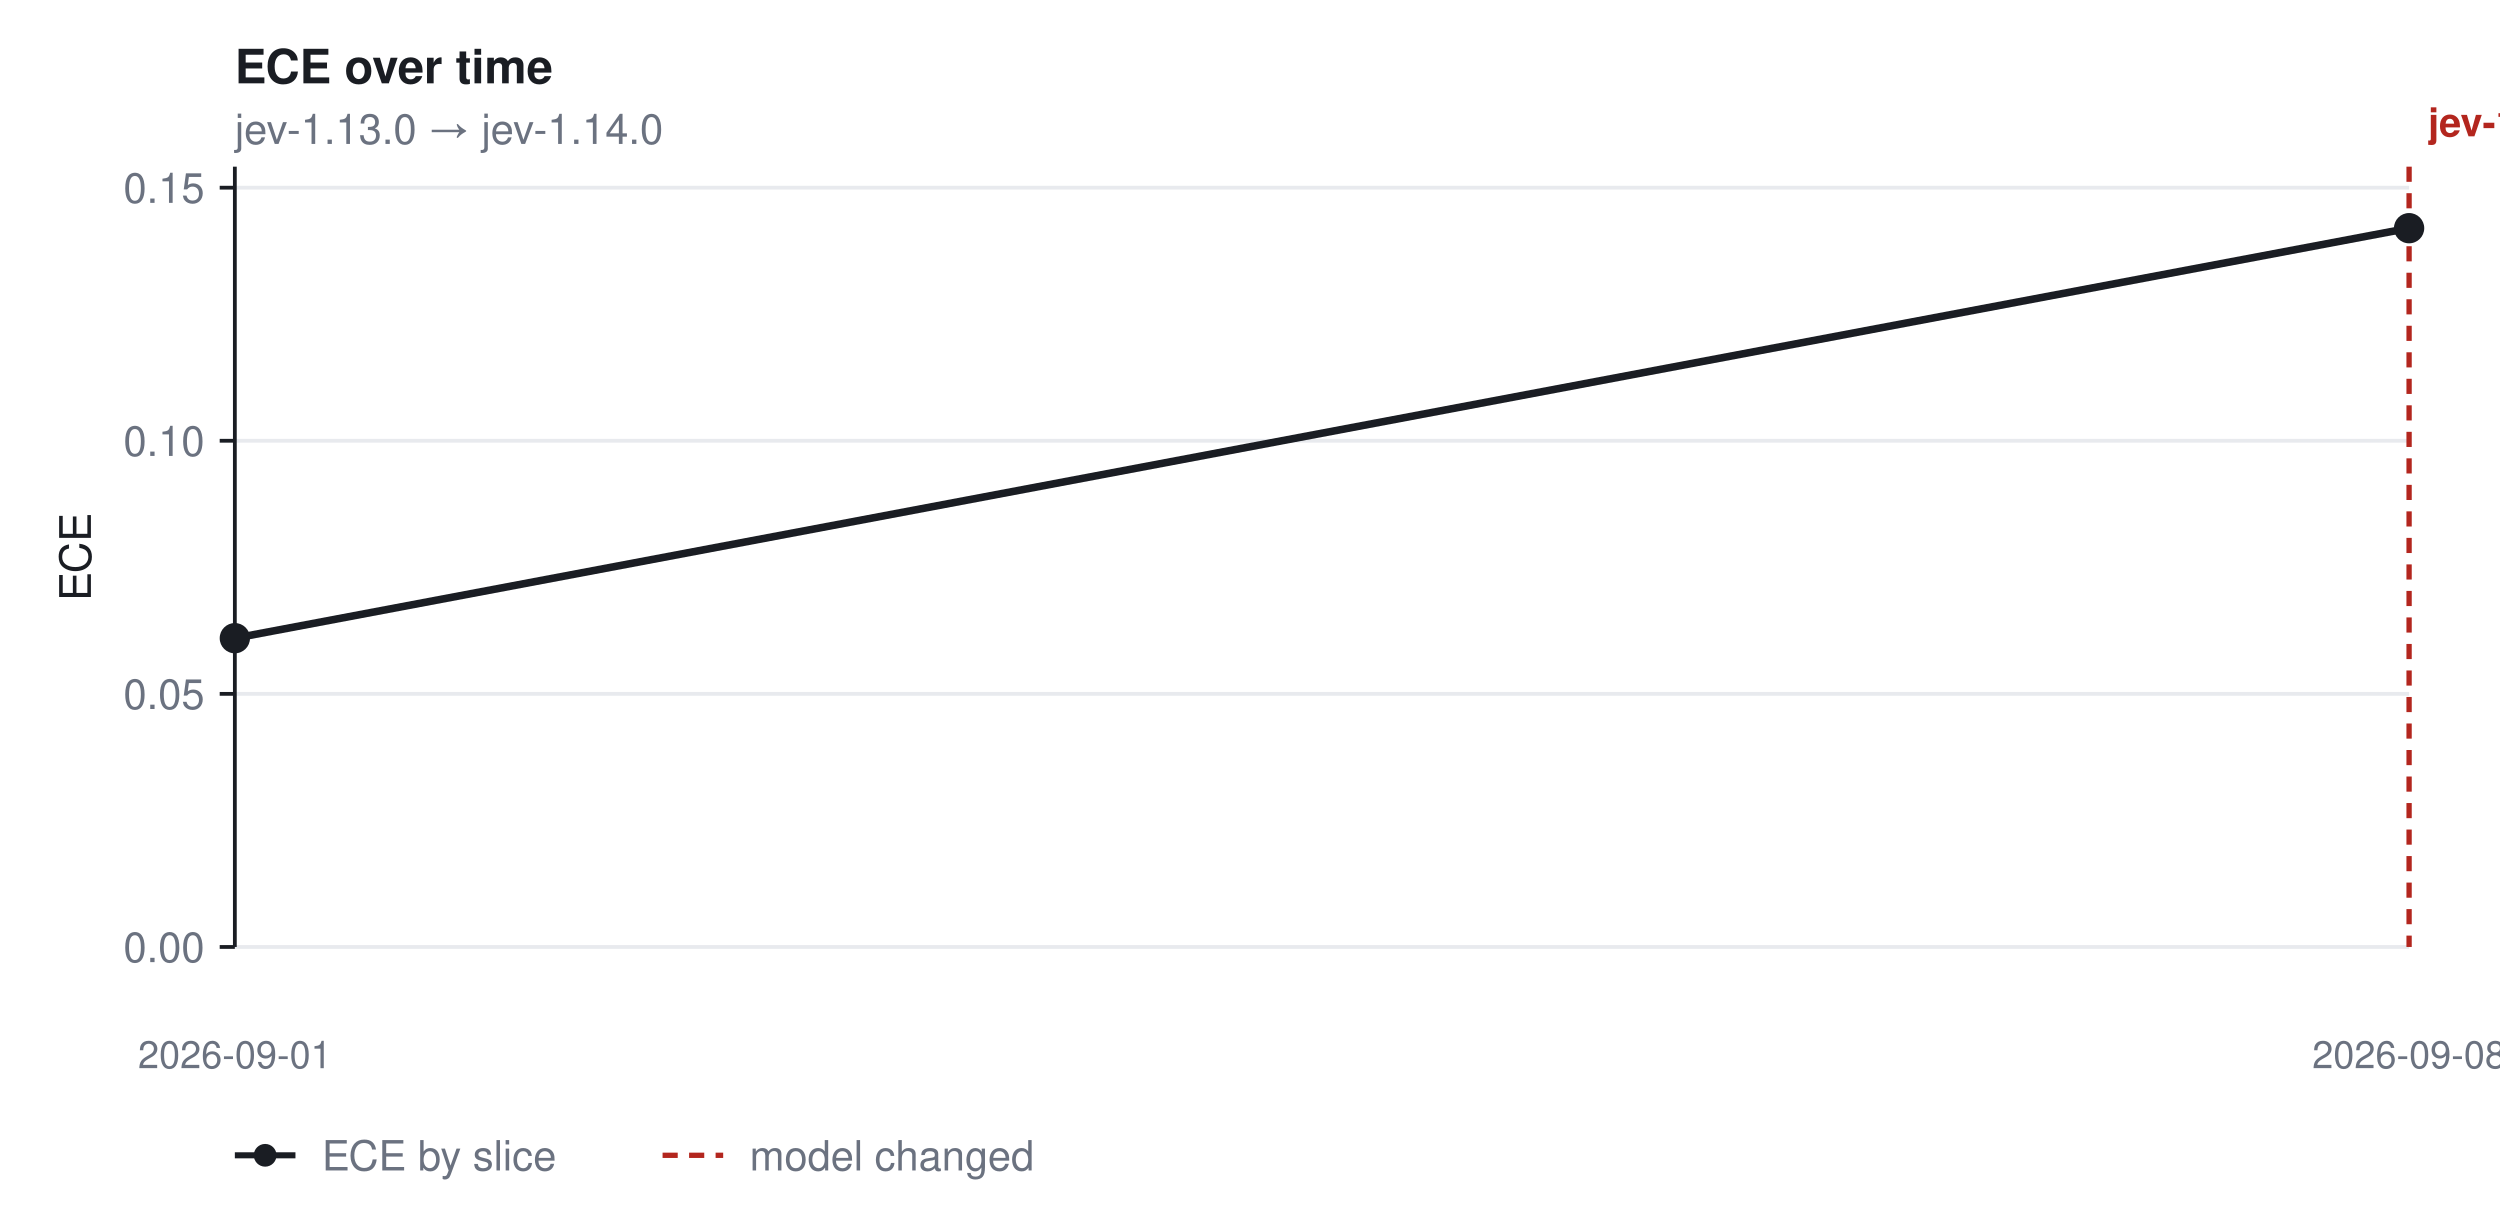
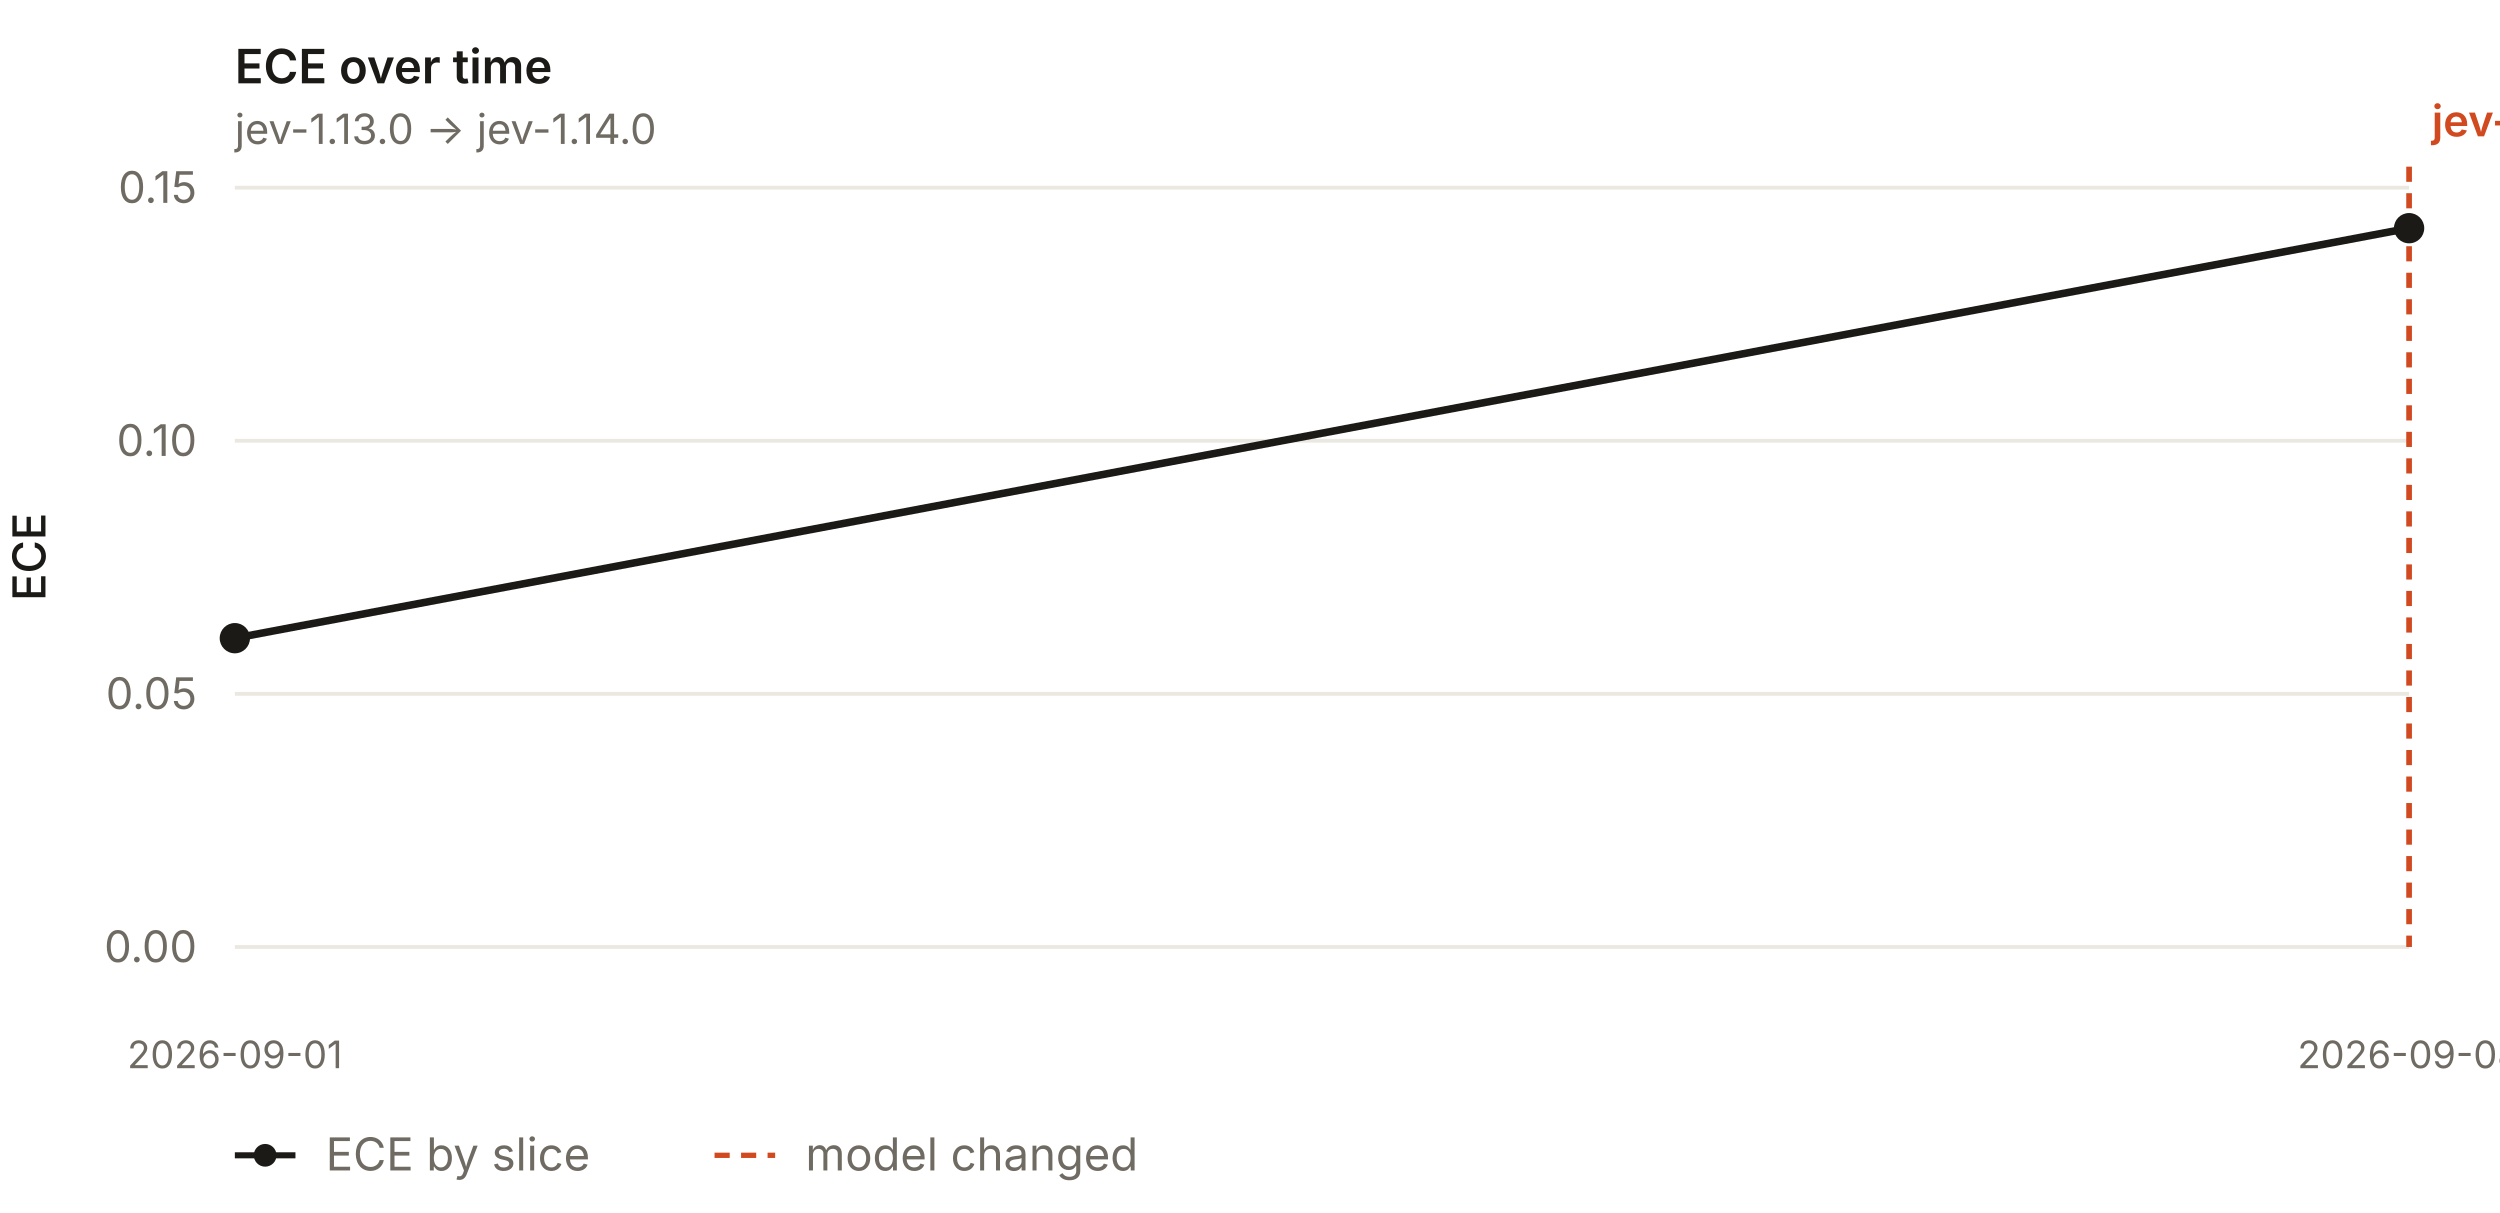
- <svg xmlns="http://www.w3.org/2000/svg" viewBox="0 0 660.00 320.00" class="chart" role="img" aria-label="ECE over time" preserveAspectRatio="xMidYMid meet">
-   <text x="62.00" y="22.00" text-anchor="start" font-family="-apple-system, BlinkMacSystemFont, 'Segoe UI', ui-sans-serif, Helvetica, Arial, sans-serif" font-size="12.5" font-weight="600" fill="#1a1d23">ECE over time</text>
-   <text x="62.00" y="38.00" text-anchor="start" font-family="-apple-system, BlinkMacSystemFont, 'Segoe UI', ui-sans-serif, Helvetica, Arial, sans-serif" font-size="11.0" font-weight="400" fill="#6b7280">jev-1.13.0 → jev-1.14.0</text>
-   <line x1="62.00" y1="250.00" x2="636.00" y2="250.00" stroke="#e8eaee" stroke-width="1.00" />
-   <line x1="62.00" y1="183.18" x2="636.00" y2="183.18" stroke="#e8eaee" stroke-width="1.00" />
-   <line x1="62.00" y1="116.36" x2="636.00" y2="116.36" stroke="#e8eaee" stroke-width="1.00" />
-   <line x1="62.00" y1="49.55" x2="636.00" y2="49.55" stroke="#e8eaee" stroke-width="1.00" />
-   <line x1="636.00" y1="44.00" x2="636.00" y2="250.00" stroke="#b3261e" stroke-width="1.40" stroke-dasharray="4 3" class="alert-stroke" />
-   <text x="641.00" y="36.00" text-anchor="start" font-family="-apple-system, BlinkMacSystemFont, 'Segoe UI', ui-sans-serif, Helvetica, Arial, sans-serif" font-size="10.5" font-weight="600" fill="#b3261e" class="alert-ink halo">jev-1.14.0</text>
-   <path d="M62.00,168.48 L636.00,60.24" fill="none" stroke="#1a1d23" stroke-width="2.00" />
-   <circle cx="62.00" cy="168.48" r="4.00" fill="#1a1d23" />
-   <text x="62.00" y="282.00" text-anchor="middle" font-family="-apple-system, BlinkMacSystemFont, 'Segoe UI', ui-sans-serif, Helvetica, Arial, sans-serif" font-size="10.0" font-weight="400" fill="#6b7280">2026-09-01</text>
-   <circle cx="636.00" cy="60.24" r="4.00" fill="#1a1d23" />
-   <text x="636.00" y="282.00" text-anchor="middle" font-family="-apple-system, BlinkMacSystemFont, 'Segoe UI', ui-sans-serif, Helvetica, Arial, sans-serif" font-size="10.0" font-weight="400" fill="#6b7280">2026-09-08</text>
-   <line x1="62.00" y1="250.00" x2="62.00" y2="44.00" stroke="#1a1d23" stroke-width="1.00" />
-   <line x1="58.00" y1="250.00" x2="62.00" y2="250.00" stroke="#1a1d23" stroke-width="1.00" />
-   <text x="54.00" y="254.00" text-anchor="end" font-family="-apple-system, BlinkMacSystemFont, 'Segoe UI', ui-sans-serif, Helvetica, Arial, sans-serif" font-size="11.0" font-weight="400" fill="#6b7280">0.00</text>
-   <line x1="58.00" y1="183.18" x2="62.00" y2="183.18" stroke="#1a1d23" stroke-width="1.00" />
-   <text x="54.00" y="187.18" text-anchor="end" font-family="-apple-system, BlinkMacSystemFont, 'Segoe UI', ui-sans-serif, Helvetica, Arial, sans-serif" font-size="11.0" font-weight="400" fill="#6b7280">0.05</text>
-   <line x1="58.00" y1="116.36" x2="62.00" y2="116.36" stroke="#1a1d23" stroke-width="1.00" />
-   <text x="54.00" y="120.36" text-anchor="end" font-family="-apple-system, BlinkMacSystemFont, 'Segoe UI', ui-sans-serif, Helvetica, Arial, sans-serif" font-size="11.0" font-weight="400" fill="#6b7280">0.10</text>
-   <line x1="58.00" y1="49.55" x2="62.00" y2="49.55" stroke="#1a1d23" stroke-width="1.00" />
-   <text x="54.00" y="53.55" text-anchor="end" font-family="-apple-system, BlinkMacSystemFont, 'Segoe UI', ui-sans-serif, Helvetica, Arial, sans-serif" font-size="11.0" font-weight="400" fill="#6b7280">0.15</text>
-   <text x="24.00" y="147.00" text-anchor="middle" font-family="-apple-system, BlinkMacSystemFont, 'Segoe UI', ui-sans-serif, Helvetica, Arial, sans-serif" font-size="11.5" font-weight="500" fill="#1a1d23" transform="rotate(-90.0 24.00 147.00)">ECE</text>
-   <line x1="62.00" y1="305.00" x2="78.00" y2="305.00" stroke="#1a1d23" stroke-width="1.60" />
-   <circle cx="70.00" cy="305.00" r="3.00" fill="#1a1d23" />
-   <text x="85.00" y="309.00" text-anchor="start" font-family="-apple-system, BlinkMacSystemFont, 'Segoe UI', ui-sans-serif, Helvetica, Arial, sans-serif" font-size="11.0" font-weight="400" fill="#6b7280">ECE by slice</text>
-   <line x1="174.92" y1="305.00" x2="190.92" y2="305.00" stroke="#b3261e" stroke-width="1.40" stroke-dasharray="4 3" />
-   <text x="197.92" y="309.00" text-anchor="start" font-family="-apple-system, BlinkMacSystemFont, 'Segoe UI', ui-sans-serif, Helvetica, Arial, sans-serif" font-size="11.0" font-weight="400" fill="#6b7280">model changed</text>
+ <svg xmlns="http://www.w3.org/2000/svg" viewBox="0 0 660.00 320.00" width="660.00" height="320.00" class="chart" role="img" aria-label="ECE over time" preserveAspectRatio="xMidYMid meet">
+   <text x="62.00" y="22.00" text-anchor="start" font-family="Inter, 'SF Pro Text', -apple-system, BlinkMacSystemFont, 'Segoe UI Variable Text', 'Segoe UI', Roboto, 'Helvetica Neue', Arial, sans-serif" font-size="12.5" font-weight="600" fill="#1b1a17">ECE over time</text>
+   <text x="62.00" y="38.00" text-anchor="start" font-family="Inter, 'SF Pro Text', -apple-system, BlinkMacSystemFont, 'Segoe UI Variable Text', 'Segoe UI', Roboto, 'Helvetica Neue', Arial, sans-serif" font-size="11.0" font-weight="400" fill="#6f6b63">jev-1.13.0 → jev-1.14.0</text>
+   <line x1="62.00" y1="250.00" x2="636.00" y2="250.00" stroke="#ebe8e1" stroke-width="1.00" />
+   <line x1="62.00" y1="183.18" x2="636.00" y2="183.18" stroke="#ebe8e1" stroke-width="1.00" />
+   <line x1="62.00" y1="116.36" x2="636.00" y2="116.36" stroke="#ebe8e1" stroke-width="1.00" />
+   <line x1="62.00" y1="49.55" x2="636.00" y2="49.55" stroke="#ebe8e1" stroke-width="1.00" />
+   <line x1="636.00" y1="44.00" x2="636.00" y2="250.00" stroke="#d1491f" stroke-width="1.50" stroke-dasharray="4 3" class="alert-stroke" />
+   <text x="642.00" y="36.00" text-anchor="start" font-family="Inter, 'SF Pro Text', -apple-system, BlinkMacSystemFont, 'Segoe UI Variable Text', 'Segoe UI', Roboto, 'Helvetica Neue', Arial, sans-serif" font-size="11.5" font-weight="600" fill="#d1491f" class="alert-ink halo">jev-1.14.0</text>
+   <path d="M62.00,168.48 L636.00,60.24" fill="none" stroke="#1b1a17" stroke-width="2.00" />
+   <circle cx="62.00" cy="168.48" r="4.00" fill="#1b1a17" />
+   <text x="62.00" y="282.00" text-anchor="middle" font-family="Inter, 'SF Pro Text', -apple-system, BlinkMacSystemFont, 'Segoe UI Variable Text', 'Segoe UI', Roboto, 'Helvetica Neue', Arial, sans-serif" font-size="10.0" font-weight="400" fill="#6f6b63">2026-09-01</text>
+   <circle cx="636.00" cy="60.24" r="4.00" fill="#1b1a17" />
+   <text x="636.00" y="282.00" text-anchor="middle" font-family="Inter, 'SF Pro Text', -apple-system, BlinkMacSystemFont, 'Segoe UI Variable Text', 'Segoe UI', Roboto, 'Helvetica Neue', Arial, sans-serif" font-size="10.0" font-weight="400" fill="#6f6b63">2026-09-08</text>
+   <text x="52.00" y="254.00" text-anchor="end" font-family="Inter, 'SF Pro Text', -apple-system, BlinkMacSystemFont, 'Segoe UI Variable Text', 'Segoe UI', Roboto, 'Helvetica Neue', Arial, sans-serif" font-size="11.5" font-weight="400" fill="#6f6b63">0.00</text>
+   <text x="52.00" y="187.18" text-anchor="end" font-family="Inter, 'SF Pro Text', -apple-system, BlinkMacSystemFont, 'Segoe UI Variable Text', 'Segoe UI', Roboto, 'Helvetica Neue', Arial, sans-serif" font-size="11.5" font-weight="400" fill="#6f6b63">0.05</text>
+   <text x="52.00" y="120.36" text-anchor="end" font-family="Inter, 'SF Pro Text', -apple-system, BlinkMacSystemFont, 'Segoe UI Variable Text', 'Segoe UI', Roboto, 'Helvetica Neue', Arial, sans-serif" font-size="11.5" font-weight="400" fill="#6f6b63">0.10</text>
+   <text x="52.00" y="53.55" text-anchor="end" font-family="Inter, 'SF Pro Text', -apple-system, BlinkMacSystemFont, 'Segoe UI Variable Text', 'Segoe UI', Roboto, 'Helvetica Neue', Arial, sans-serif" font-size="11.5" font-weight="400" fill="#6f6b63">0.15</text>
+   <text x="12.00" y="147.00" text-anchor="middle" font-family="Inter, 'SF Pro Text', -apple-system, BlinkMacSystemFont, 'Segoe UI Variable Text', 'Segoe UI', Roboto, 'Helvetica Neue', Arial, sans-serif" font-size="12.0" font-weight="500" fill="#1b1a17" transform="rotate(-90.0 12.00 147.00)">ECE</text>
+   <line x1="62.00" y1="305.00" x2="78.00" y2="305.00" stroke="#1b1a17" stroke-width="1.60" />
+   <circle cx="70.00" cy="305.00" r="3.00" fill="#1b1a17" />
+   <text x="86.00" y="309.00" text-anchor="start" font-family="Inter, 'SF Pro Text', -apple-system, BlinkMacSystemFont, 'Segoe UI Variable Text', 'Segoe UI', Roboto, 'Helvetica Neue', Arial, sans-serif" font-size="12.0" font-weight="400" fill="#6f6b63">ECE by slice</text>
+   <line x1="188.64" y1="305.00" x2="204.64" y2="305.00" stroke="#d1491f" stroke-width="1.40" stroke-dasharray="4 3" />
+   <text x="212.64" y="309.00" text-anchor="start" font-family="Inter, 'SF Pro Text', -apple-system, BlinkMacSystemFont, 'Segoe UI Variable Text', 'Segoe UI', Roboto, 'Helvetica Neue', Arial, sans-serif" font-size="12.0" font-weight="400" fill="#6f6b63">model changed</text>
</svg>
